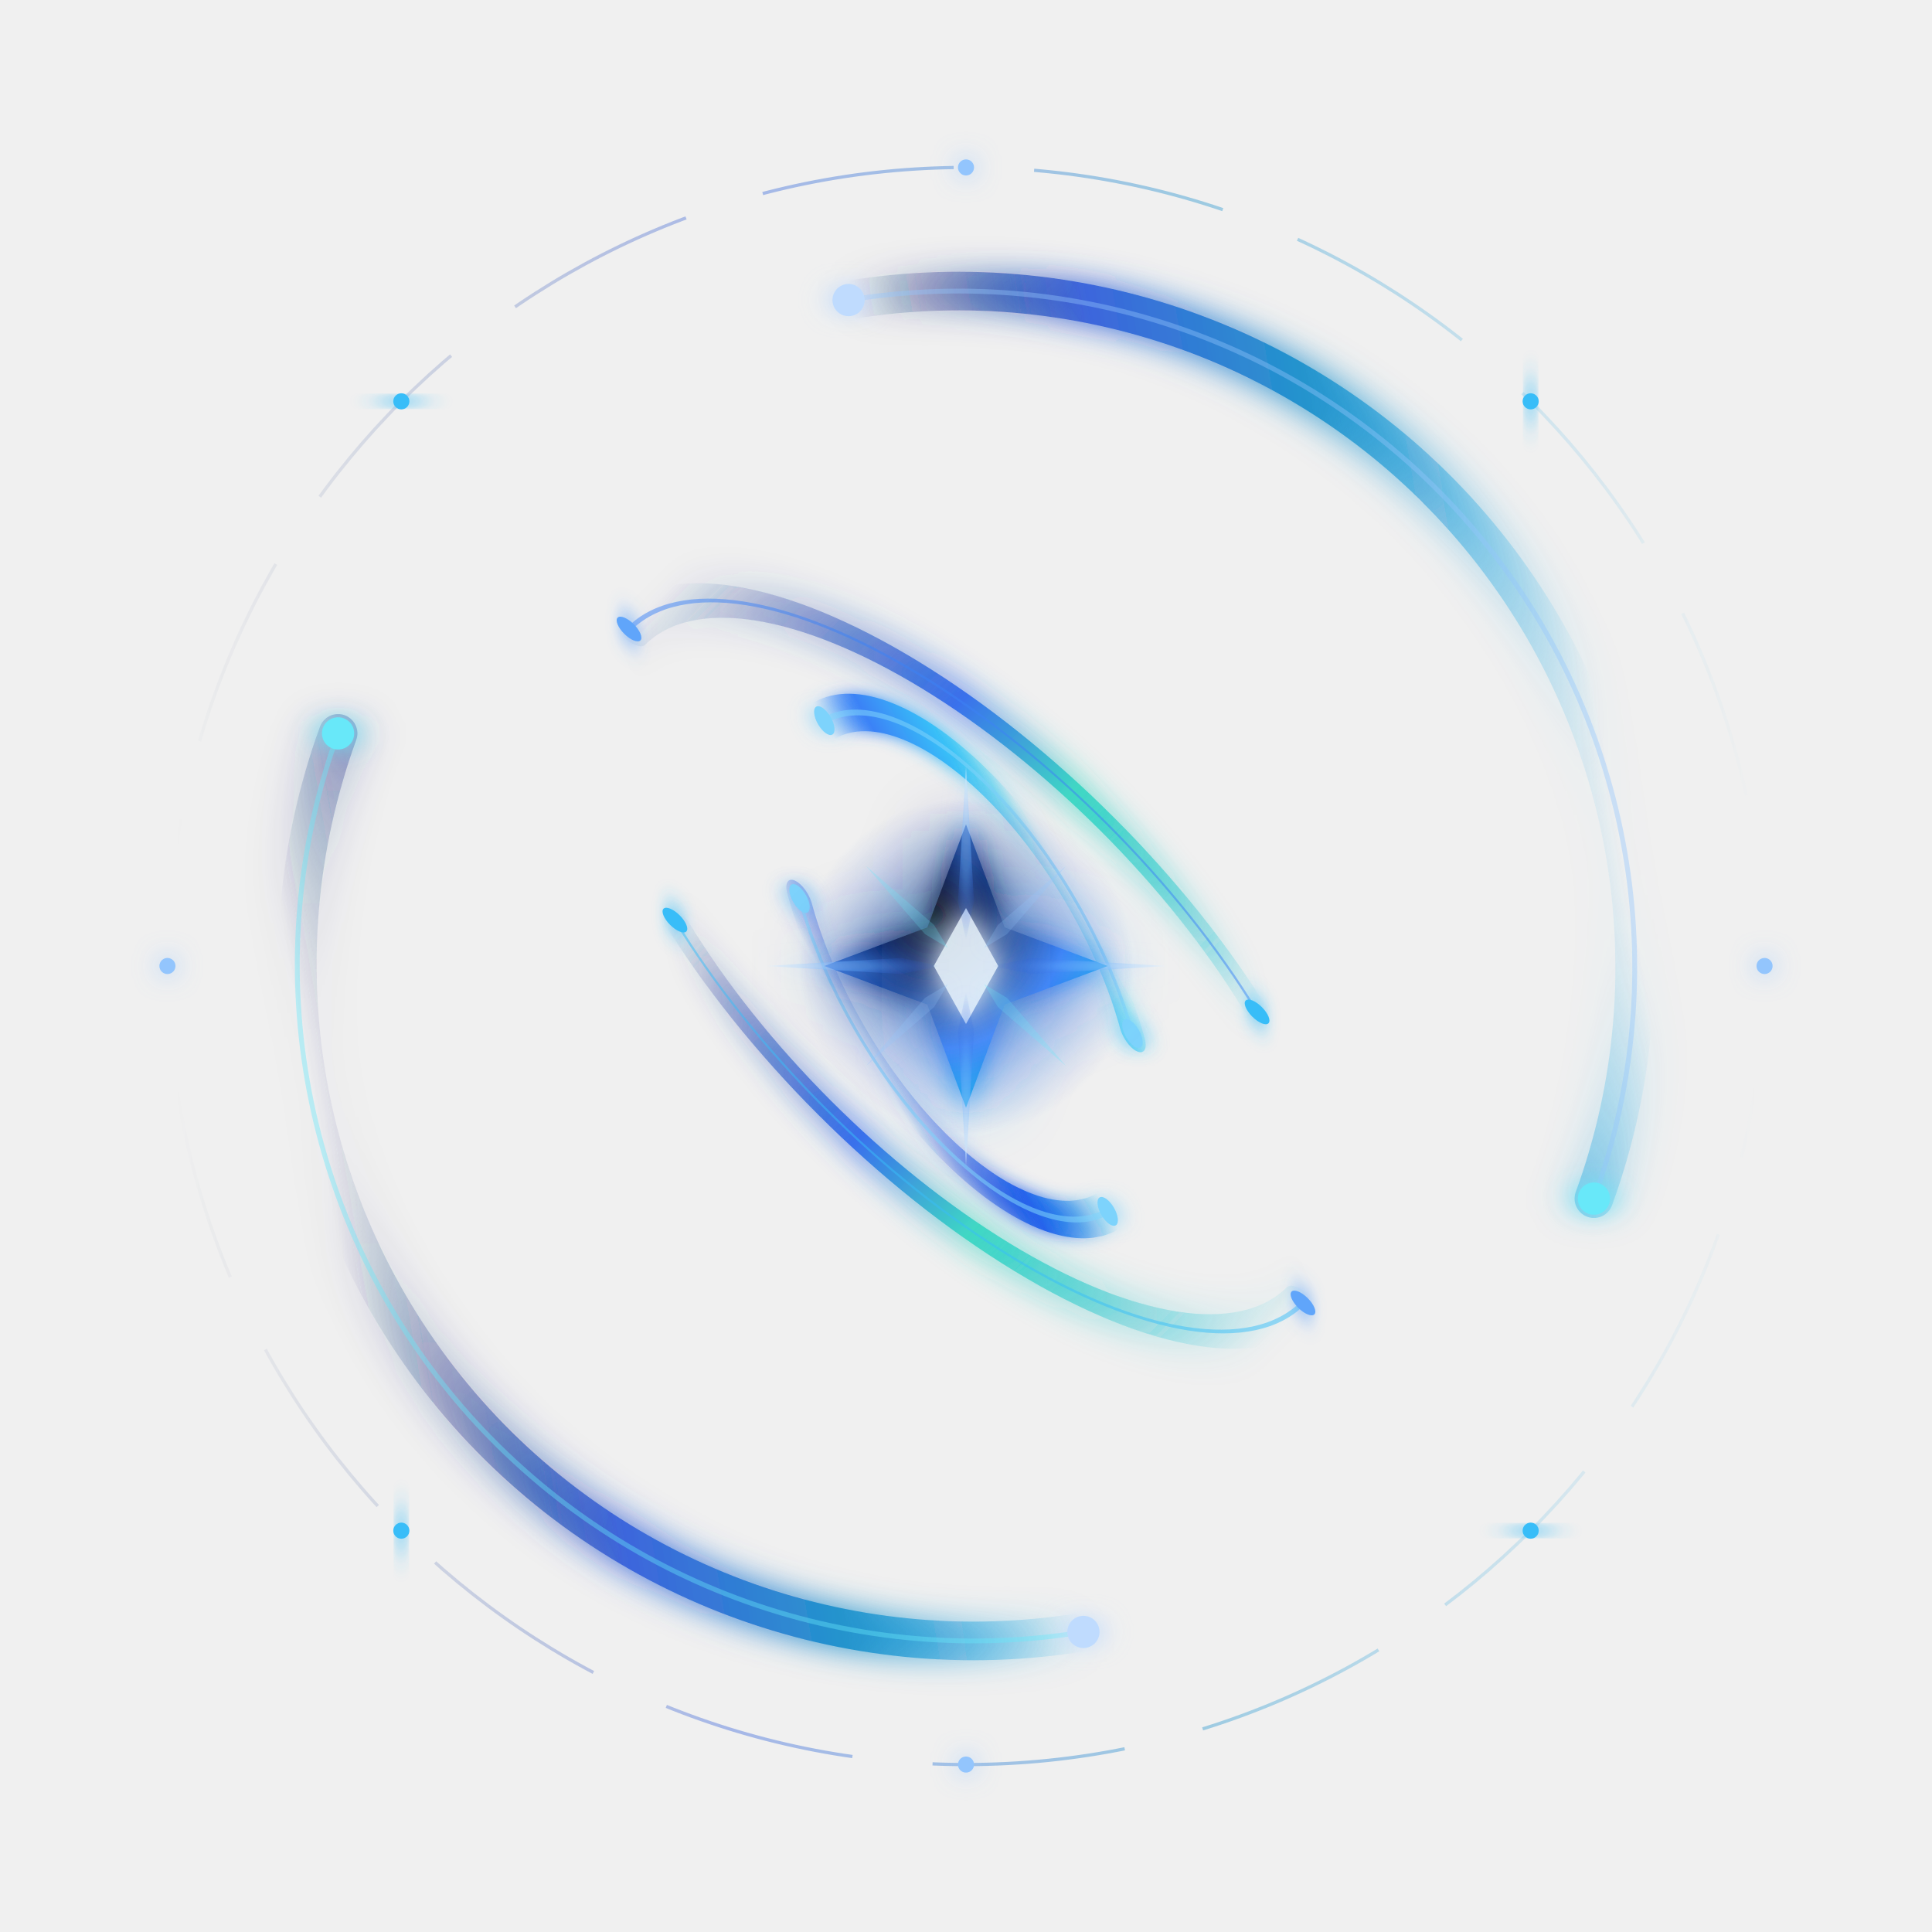
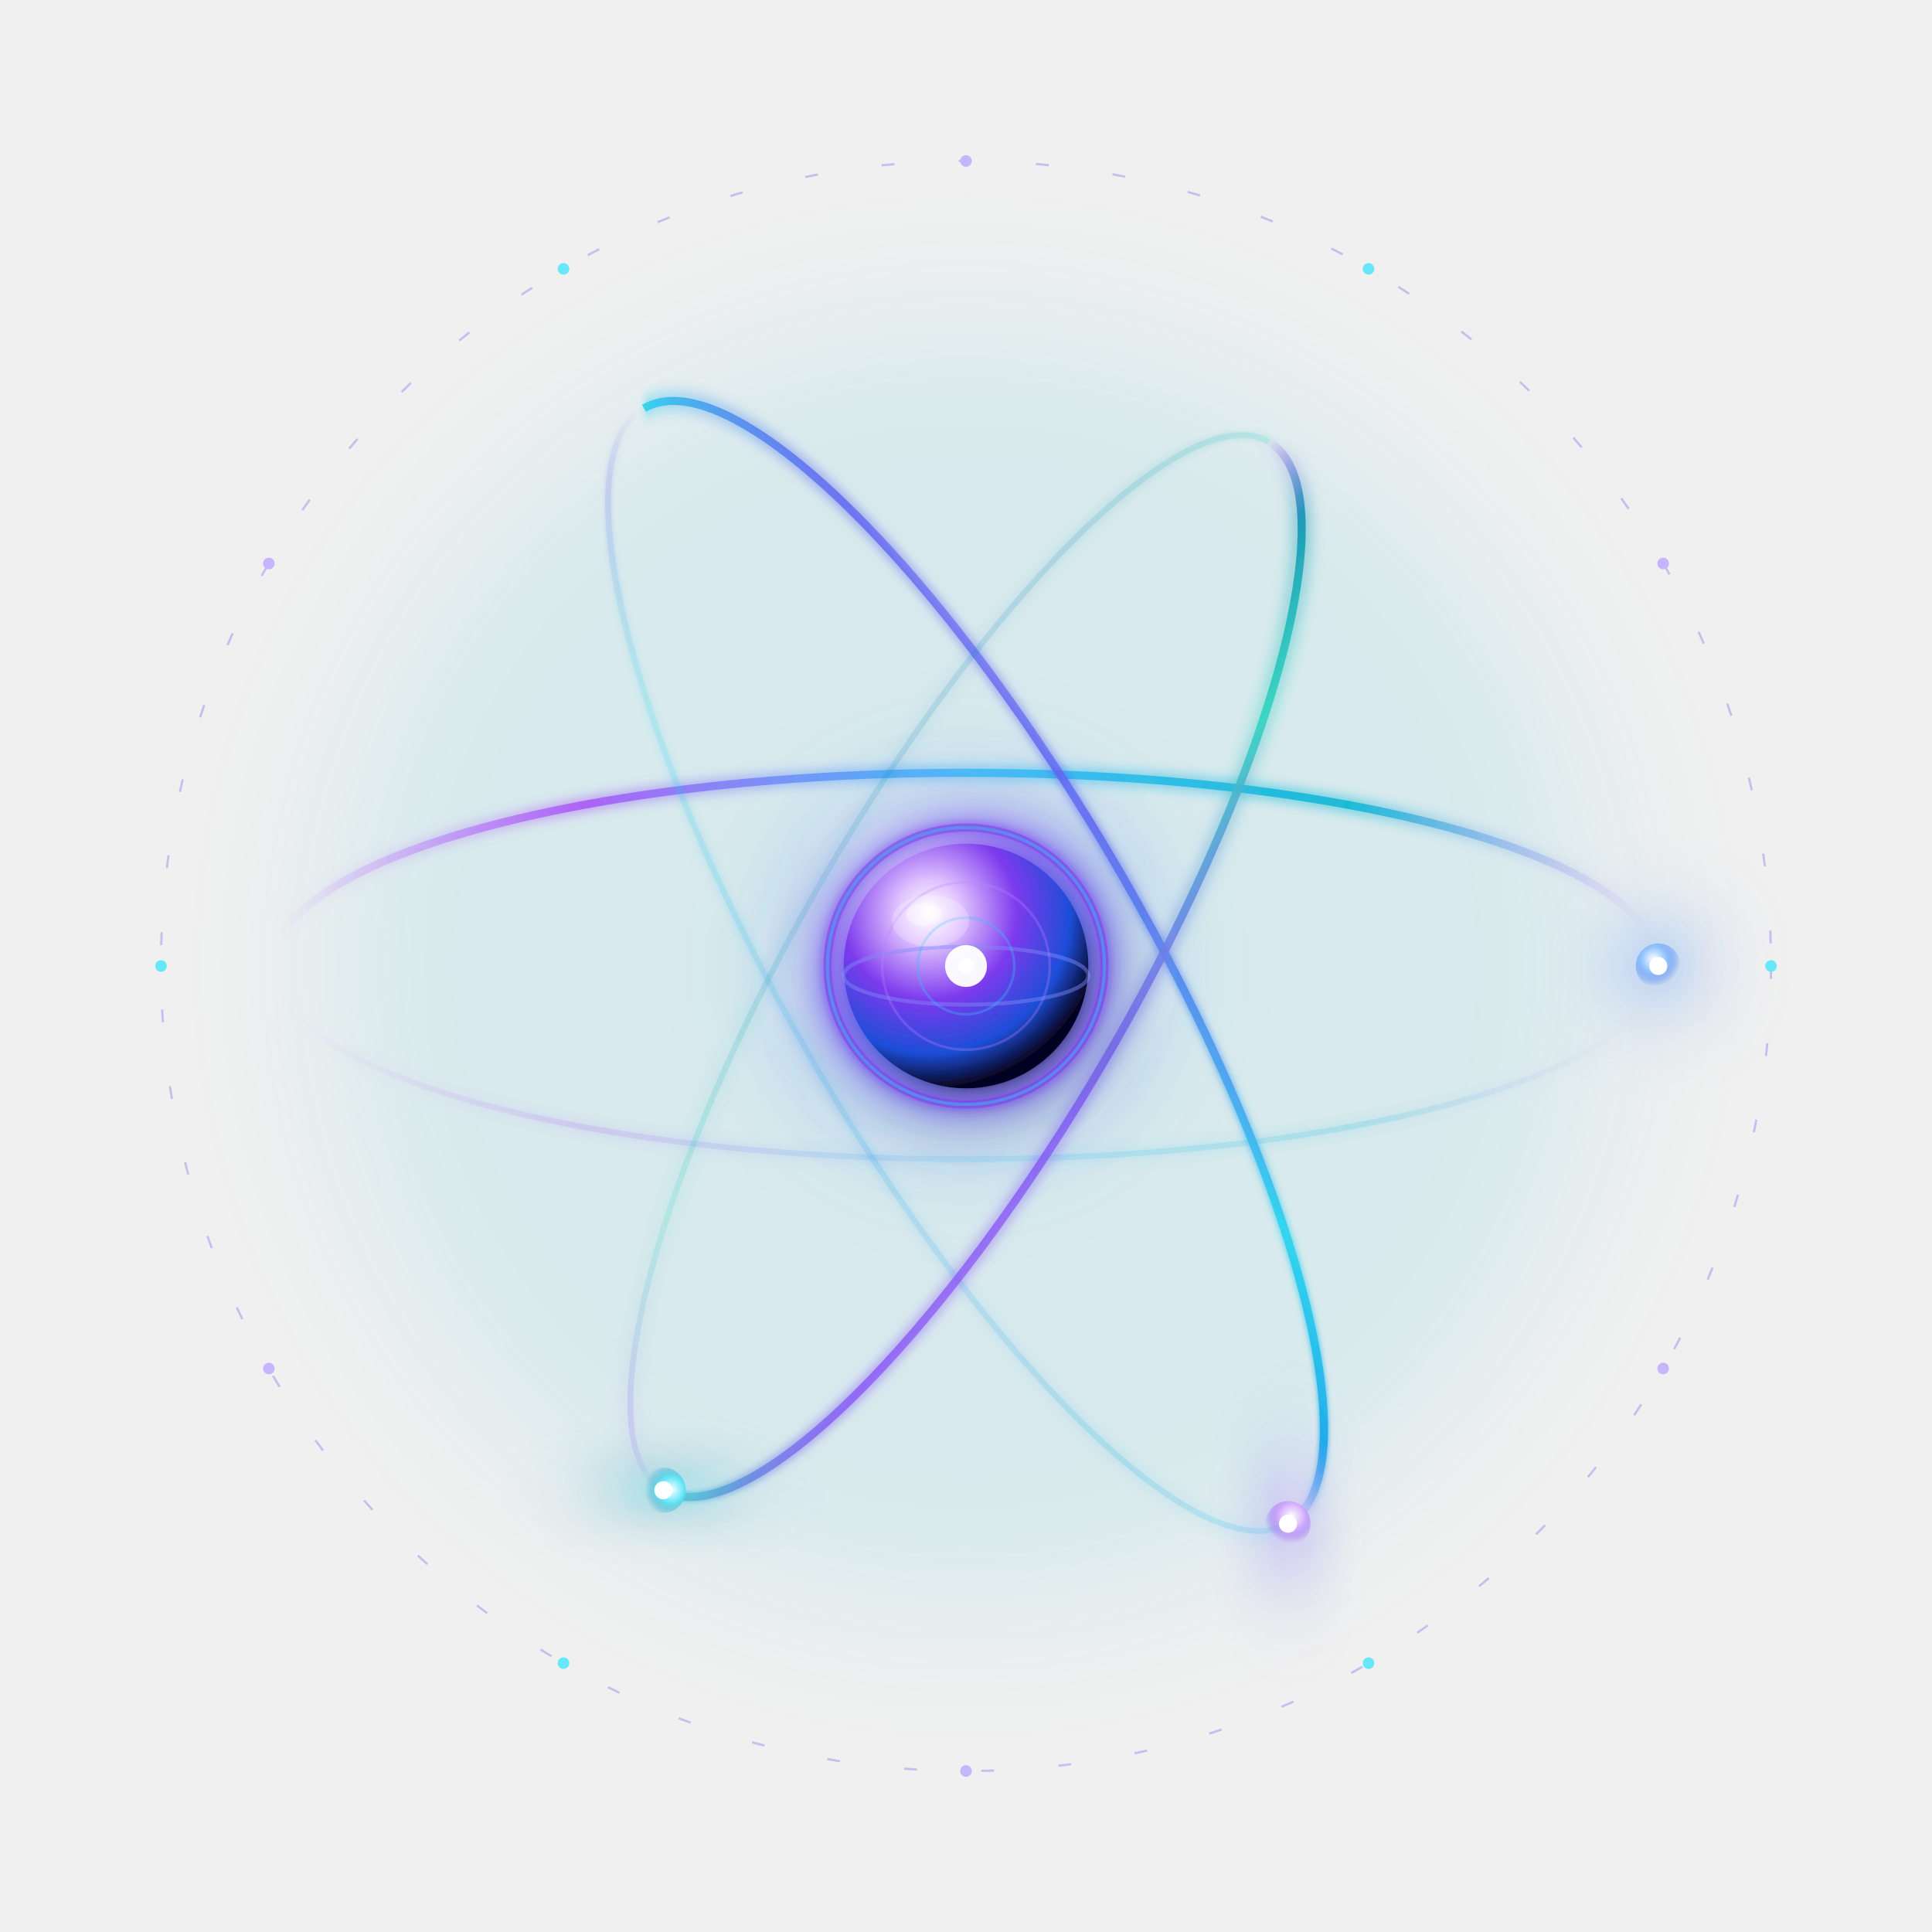
- <svg xmlns="http://www.w3.org/2000/svg" viewBox="0 0 600 600" width="50" height="50">
+ <svg xmlns="http://www.w3.org/2000/svg" viewBox="0 0 600 600" width="600" height="600">
  <defs>
-     <radialGradient id="gCore" cx="38%" cy="32%" r="68%">
-       <stop offset="0%" stop-color="#050a1a" />
-       <stop offset="30%" stop-color="#0d2a6e" />
-       <stop offset="70%" stop-color="#3b82f6" />
-       <stop offset="100%" stop-color="#0ea5e9" />
+     <radialGradient id="gNucleus" cx="35%" cy="28%" r="72%">
+       <stop offset="0%" stop-color="#ffffff" />
+       <stop offset="18%" stop-color="#e0c3ff" />
+       <stop offset="50%" stop-color="#7c3aed" />
+       <stop offset="80%" stop-color="#1d4ed8" />
+       <stop offset="100%" stop-color="#060420" />
    </radialGradient>
-     <radialGradient id="gCorePulse" cx="50%" cy="50%" r="50%">
-       <stop offset="0%" stop-color="#60a5fa" stop-opacity="0.6" />
-       <stop offset="100%" stop-color="#1d4ed8" stop-opacity="0" />
+     <radialGradient id="gHalo" cx="50%" cy="50%" r="50%">
+       <stop offset="0%" stop-color="#a855f7" stop-opacity="0.55" />
+       <stop offset="60%" stop-color="#3b82f6" stop-opacity="0.18" />
+       <stop offset="100%" stop-color="#06b6d4" stop-opacity="0" />
    </radialGradient>
-     <linearGradient id="gArc1a" x1="0%" y1="0%" x2="100%" y2="0%">
-       <stop offset="0%" stop-color="#60a5fa" stop-opacity="0" />
-       <stop offset="30%" stop-color="#3b82f6" />
-       <stop offset="70%" stop-color="#38bdf8" />
-       <stop offset="100%" stop-color="#22d3ee" stop-opacity="0" />
+     <linearGradient id="gO1" x1="0%" y1="0%" x2="100%" y2="0%">
+       <stop offset="0%" stop-color="#c084fc" stop-opacity="0" />
+       <stop offset="22%" stop-color="#a855f7" />
+       <stop offset="50%" stop-color="#38bdf8" />
+       <stop offset="78%" stop-color="#06b6d4" />
+       <stop offset="100%" stop-color="#c084fc" stop-opacity="0" />
    </linearGradient>
-     <linearGradient id="gArc1b" x1="0%" y1="0%" x2="100%" y2="0%">
-       <stop offset="0%" stop-color="#1d4ed8" stop-opacity="0" />
-       <stop offset="50%" stop-color="#2563eb" />
-       <stop offset="100%" stop-color="#0ea5e9" stop-opacity="0" />
+     <linearGradient id="gO2" x1="0%" y1="0%" x2="100%" y2="100%">
+       <stop offset="0%" stop-color="#818cf8" stop-opacity="0" />
+       <stop offset="22%" stop-color="#6366f1" />
+       <stop offset="50%" stop-color="#22d3ee" />
+       <stop offset="78%" stop-color="#0ea5e9" />
+       <stop offset="100%" stop-color="#818cf8" stop-opacity="0" />
    </linearGradient>
-     <linearGradient id="gArc2a" x1="0%" y1="0%" x2="100%" y2="0%">
-       <stop offset="0%" stop-color="#1e3a8a" stop-opacity="0" />
-       <stop offset="40%" stop-color="#2563eb" />
-       <stop offset="60%" stop-color="#2dd4bf" />
-       <stop offset="100%" stop-color="#06b6d4" stop-opacity="0" />
+     <linearGradient id="gO3" x1="100%" y1="0%" x2="0%" y2="100%">
+       <stop offset="0%" stop-color="#7c3aed" stop-opacity="0" />
+       <stop offset="22%" stop-color="#8b5cf6" />
+       <stop offset="50%" stop-color="#2dd4bf" />
+       <stop offset="78%" stop-color="#0891b2" />
+       <stop offset="100%" stop-color="#7c3aed" stop-opacity="0" />
    </linearGradient>
-     <linearGradient id="gArc3a" x1="0%" y1="0%" x2="100%" y2="0%">
-       <stop offset="0%" stop-color="#0f2560" stop-opacity="0" />
-       <stop offset="35%" stop-color="#1d4ed8" />
-       <stop offset="65%" stop-color="#0284c7" />
-       <stop offset="100%" stop-color="#0ea5e9" stop-opacity="0" />
-     </linearGradient>
-     <radialGradient id="gSpike" cx="50%" cy="0%" r="100%">
-       <stop offset="0%" stop-color="#e0f2fe" />
-       <stop offset="60%" stop-color="#60a5fa" />
-       <stop offset="100%" stop-color="#1d4ed8" stop-opacity="0" />
+     <radialGradient id="gE1" cx="40%" cy="35%" r="60%">
+       <stop offset="0%" stop-color="#ffffff" />
+       <stop offset="45%" stop-color="#93c5fd" />
+       <stop offset="100%" stop-color="#2563eb" stop-opacity="0" />
    </radialGradient>
-     <filter id="fCore" x="-80%" y="-80%" width="260%" height="260%">
-       <feGaussianBlur stdDeviation="12" result="b1" />
+     <radialGradient id="gE2" cx="40%" cy="35%" r="60%">
+       <stop offset="0%" stop-color="#ffffff" />
+       <stop offset="45%" stop-color="#d8b4fe" />
+       <stop offset="100%" stop-color="#7c3aed" stop-opacity="0" />
+     </radialGradient>
+     <radialGradient id="gE3" cx="40%" cy="35%" r="60%">
+       <stop offset="0%" stop-color="#ffffff" />
+       <stop offset="45%" stop-color="#67e8f9" />
+       <stop offset="100%" stop-color="#0891b2" stop-opacity="0" />
+     </radialGradient>
+     <filter id="fNuc" x="-100%" y="-100%" width="300%" height="300%">
+       <feGaussianBlur stdDeviation="13" result="b1" />
      <feGaussianBlur stdDeviation="4" result="b2" in="SourceGraphic" />
      <feMerge>
        <feMergeNode in="b1" />
        <feMergeNode in="b2" />
        <feMergeNode in="SourceGraphic" />
      </feMerge>
    </filter>
-     <filter id="fArc" x="-20%" y="-20%" width="140%" height="140%">
-       <feGaussianBlur stdDeviation="3.5" result="b" />
+     <filter id="fOrb" x="-12%" y="-12%" width="124%" height="124%">
+       <feGaussianBlur stdDeviation="2" result="b" />
      <feMerge>
        <feMergeNode in="b" />
        <feMergeNode in="SourceGraphic" />
      </feMerge>
    </filter>
-     <filter id="fArcFat" x="-20%" y="-20%" width="140%" height="140%">
-       <feGaussianBlur stdDeviation="6" result="b" />
+     <filter id="fE" x="-500%" y="-500%" width="1100%" height="1100%">
+       <feGaussianBlur stdDeviation="7" result="b" />
      <feMerge>
        <feMergeNode in="b" />
        <feMergeNode in="SourceGraphic" />
      </feMerge>
    </filter>
-     <filter id="fDot" x="-300%" y="-300%" width="700%" height="700%">
-       <feGaussianBlur stdDeviation="4" result="b" />
-       <feMerge>
-         <feMergeNode in="b" />
-         <feMergeNode in="SourceGraphic" />
-       </feMerge>
+     <filter id="fTrail" x="-300%" y="-300%" width="700%" height="700%">
+       <feGaussianBlur stdDeviation="12" />
    </filter>
-     <filter id="fSpike" x="-50%" y="-100%" width="200%" height="300%">
-       <feGaussianBlur stdDeviation="3" result="b" />
+     <filter id="fCloud" x="-50%" y="-50%" width="200%" height="200%">
+       <feGaussianBlur stdDeviation="22" />
+     </filter>
+     <filter id="fRim" x="-8%" y="-8%" width="116%" height="116%">
+       <feGaussianBlur stdDeviation="1.5" result="b" />
      <feMerge>
        <feMergeNode in="b" />
        <feMergeNode in="SourceGraphic" />
      </feMerge>
    </filter>
  </defs>
-   <g transform="translate(300,300) rotate(-10)">
-     <animateTransform attributeName="transform" type="rotate" from="-10" to="350" dur="7s" repeatCount="indefinite" additive="sum" />
-     <path d="M 0,-210 A 210,210 0 0,1 179.5,105" fill="none" stroke="url(#gArc3a)" stroke-width="12" stroke-linecap="round" filter="url(#fArcFat)" opacity="0.85" />
-     <path d="M 0,210 A 210,210 0 0,1 -179.5,-105" fill="none" stroke="url(#gArc3a)" stroke-width="12" stroke-linecap="round" filter="url(#fArcFat)" opacity="0.85" />
-     <path d="M 0,-210 A 210,210 0 0,1 179.5,105" fill="none" stroke="#93c5fd" stroke-width="1.5" stroke-linecap="round" opacity="0.4" />
-     <path d="M 0,210 A 210,210 0 0,1 -179.5,-105" fill="none" stroke="#67e8f9" stroke-width="1.5" stroke-linecap="round" opacity="0.4" />
-     <circle cx="0" cy="-210" r="5" fill="#bfdbfe" filter="url(#fDot)" />
-     <circle cx="179.5" cy="105" r="5" fill="#67e8f9" filter="url(#fDot)" />
-     <circle cx="0" cy="210" r="5" fill="#bfdbfe" filter="url(#fDot)" />
-     <circle cx="-179.5" cy="-105" r="5" fill="#67e8f9" filter="url(#fDot)" />
+   <g transform="translate(300,300)" opacity="0.10">
+     <circle r="92" fill="#a855f7" filter="url(#fCloud)" />
+     <circle r="148" fill="#3b82f6" filter="url(#fCloud)" />
+     <circle r="200" fill="#06b6d4" filter="url(#fCloud)" />
  </g>
-   <g transform="translate(300,300) rotate(45)">
-     <animateTransform attributeName="transform" type="rotate" from="45" to="-315" dur="5s" repeatCount="indefinite" additive="sum" />
-     <g transform="scale(1, 0.42)">
-       <path d="M -148,0 A 148,148 0 0,1 74,-128.2" fill="none" stroke="url(#gArc2a)" stroke-width="14" stroke-linecap="round" filter="url(#fArcFat)" opacity="0.90" />
-       <path d="M 148,0 A 148,148 0 0,1 -74,128.2" fill="none" stroke="url(#gArc2a)" stroke-width="14" stroke-linecap="round" filter="url(#fArcFat)" opacity="0.90" />
-       <path d="M -148,0 A 148,148 0 0,1 74,-128.2" fill="none" stroke="#3b82f6" stroke-width="1.5" stroke-linecap="round" opacity="0.5" />
-       <path d="M 148,0 A 148,148 0 0,1 -74,128.2" fill="none" stroke="#38bdf8" stroke-width="1.5" stroke-linecap="round" opacity="0.5" />
-       <circle cx="-148" cy="0" r="5" fill="#60a5fa" filter="url(#fDot)" />
-       <circle cx="74" cy="-128.2" r="5" fill="#38bdf8" filter="url(#fDot)" />
-       <circle cx="148" cy="0" r="5" fill="#60a5fa" filter="url(#fDot)" />
-       <circle cx="-74" cy="128.2" r="5" fill="#38bdf8" filter="url(#fDot)" />
+   <g transform="translate(300,300)">
+     <path d="M -215,0 A 215,60 0 0,0 215,0" fill="none" stroke="url(#gO1)" stroke-width="1.8" opacity="0.22" filter="url(#fOrb)" />
+     <path d="M -215,0 A 215,60 0 0,1 215,0" fill="none" stroke="url(#gO1)" stroke-width="2.5" opacity="0.9" filter="url(#fOrb)" />
+     <g>
+       <animateTransform attributeName="transform" type="rotate" from="0" to="360" dur="7s" repeatCount="indefinite" />
+       <circle cx="215" cy="0" r="18" fill="#3b82f6" opacity="0.2" filter="url(#fTrail)" />
+       <circle cx="215" cy="0" r="7" fill="url(#gE1)" filter="url(#fE)" />
+       <circle cx="215" cy="0" r="2.8" fill="#ffffff" />
    </g>
  </g>
-   <g transform="translate(300,300) rotate(-30)">
-     <animateTransform attributeName="transform" type="rotate" from="-30" to="330" dur="5s" repeatCount="indefinite" additive="sum" />
-     <g transform="scale(0.45, 1)">
-       <path d="M 0,-88 A 88,88 0 0,1 76.2,44" fill="none" stroke="url(#gArc1a)" stroke-width="13" stroke-linecap="round" filter="url(#fArc)" opacity="1" />
-       <path d="M 0,88 A 88,88 0 0,1 -76.2,-44" fill="none" stroke="url(#gArc1b)" stroke-width="13" stroke-linecap="round" filter="url(#fArc)" opacity="1" />
-       <path d="M 0,-88 A 88,88 0 0,1 76.2,44" fill="none" stroke="#7dd3fc" stroke-width="2" stroke-linecap="round" opacity="0.55" />
-       <path d="M 0,88 A 88,88 0 0,1 -76.2,-44" fill="none" stroke="#7dd3fc" stroke-width="2" stroke-linecap="round" opacity="0.55" />
-       <circle cx="0" cy="-88" r="5" fill="#7dd3fc" filter="url(#fDot)" />
-       <circle cx="76.2" cy="44" r="5" fill="#7dd3fc" filter="url(#fDot)" />
-       <circle cx="0" cy="88" r="5" fill="#7dd3fc" filter="url(#fDot)" />
-       <circle cx="-76.2" cy="-44" r="5" fill="#7dd3fc" filter="url(#fDot)" />
+   <g transform="translate(300,300) rotate(60)">
+     <path d="M -200,0 A 200,56 0 0,0 200,0" fill="none" stroke="url(#gO2)" stroke-width="1.8" opacity="0.22" filter="url(#fOrb)" />
+     <path d="M -200,0 A 200,56 0 0,1 200,0" fill="none" stroke="url(#gO2)" stroke-width="2.5" opacity="0.9" filter="url(#fOrb)" />
+     <g>
+       <animateTransform attributeName="transform" type="rotate" from="0" to="-360" dur="11s" repeatCount="indefinite" />
+       <circle cx="200" cy="0" r="17" fill="#6366f1" opacity="0.2" filter="url(#fTrail)" />
+       <circle cx="200" cy="0" r="7" fill="url(#gE2)" filter="url(#fE)" />
+       <circle cx="200" cy="0" r="2.8" fill="#ffffff" />
    </g>
  </g>
-   <g transform="translate(300,300)">
-     <circle cx="0" cy="0" r="52" fill="url(#gCorePulse)">
-       <animate attributeName="r" values="42;60;42" dur="2s" repeatCount="indefinite" />
-       <animate attributeName="opacity" values="0.5;0.15;0.5" dur="2s" repeatCount="indefinite" />
-     </circle>
-     <g filter="url(#fCore)">
-       <polygon points="0,-44 12,-12 44,0 12,12 0,44 -12,12 -44,0 -12,-12" fill="url(#gCore)">
-         <animate attributeName="opacity" values="0.88;1;0.88" dur="2s" repeatCount="indefinite" />
-       </polygon>
-       <polygon points="0,-36 9.4,-9.4 36,0 9.4,9.4 0,36 -9.4,9.4 -36,0 -9.4,-9.4" fill="url(#gCoreShine)" opacity="0.35">
-         <animateTransform attributeName="transform" type="rotate" from="22.5" to="382.5" dur="5s" repeatCount="indefinite" />
-       </polygon>
-     </g>
-     <polygon points="0,-18 10,0 0,18 -10,0" fill="#f0f9ff" opacity="0.9" filter="url(#fCore)">
-       <animate attributeName="opacity" values="0.7;1;0.7" dur="3s" repeatCount="indefinite" />
-     </polygon>
-     <g opacity="0.55" filter="url(#fSpike)">
-       <polygon points="0,-62 2.5,-20 0,-8 -2.5,-20" fill="url(#gSpike)" />
-       <polygon points="0,-62 2.5,-20 0,-8 -2.5,-20" fill="url(#gSpike)" transform="rotate(90)" />
-       <polygon points="0,-62 2.5,-20 0,-8 -2.5,-20" fill="url(#gSpike)" transform="rotate(180)" />
-       <polygon points="0,-62 2.5,-20 0,-8 -2.5,-20" fill="url(#gSpike)" transform="rotate(270)" />
-     </g>
-     <g opacity="0.30" filter="url(#fSpike)">
-       <polygon points="0,-44 2,-16 0,-8 -2,-16" fill="#93c5fd" transform="rotate(45)" />
-       <polygon points="0,-44 2,-16 0,-8 -2,-16" fill="#67e8f9" transform="rotate(135)" />
-       <polygon points="0,-44 2,-16 0,-8 -2,-16" fill="#93c5fd" transform="rotate(225)" />
-       <polygon points="0,-44 2,-16 0,-8 -2,-16" fill="#67e8f9" transform="rotate(315)" />
+   <g transform="translate(300,300) rotate(120)">
+     <path d="M -188,0 A 188,52 0 0,0 188,0" fill="none" stroke="url(#gO3)" stroke-width="1.8" opacity="0.22" filter="url(#fOrb)" />
+     <path d="M -188,0 A 188,52 0 0,1 188,0" fill="none" stroke="url(#gO3)" stroke-width="2.5" opacity="0.9" filter="url(#fOrb)" />
+     <g>
+       <animateTransform attributeName="transform" type="rotate" from="0" to="360" dur="15s" repeatCount="indefinite" />
+       <circle cx="188" cy="0" r="16" fill="#0891b2" opacity="0.2" filter="url(#fTrail)" />
+       <circle cx="188" cy="0" r="7" fill="url(#gE3)" filter="url(#fE)" />
+       <circle cx="188" cy="0" r="2.8" fill="#ffffff" />
    </g>
  </g>
-   <circle cx="300" cy="300" r="248" fill="none" stroke="url(#gArc3a)" stroke-width="1" stroke-dasharray="60 25" opacity="0.35" />
+   <circle cx="300" cy="300" r="60" fill="url(#gHalo)" filter="url(#fCloud)">
+     <animate attributeName="r" values="50;72;50" dur="4s" repeatCount="indefinite" />
+     <animate attributeName="opacity" values="0.7;0.15;0.7" dur="4s" repeatCount="indefinite" />
+   </circle>
+   <circle cx="300" cy="300" r="40" fill="url(#gHalo)" filter="url(#fCloud)">
+     <animate attributeName="r" values="32;50;32" dur="2.9s" begin="0.4s" repeatCount="indefinite" />
+     <animate attributeName="opacity" values="0.9;0.2;0.9" dur="2.9s" begin="0.4s" repeatCount="indefinite" />
+   </circle>
+   <g transform="translate(300,300)" filter="url(#fNuc)">
+     <circle r="43" fill="none" stroke="#7c3aed" stroke-width="2.5" opacity="0.7" filter="url(#fRim)" />
+     <circle r="43" fill="none" stroke="#22d3ee" stroke-width="1" opacity="0.4" />
+     <circle r="38" fill="url(#gNucleus)">
+       <animate attributeName="r" values="36;41;36" dur="4s" repeatCount="indefinite" />
+     </circle>
+     <ellipse cx="0" cy="3" rx="38" ry="9" fill="none" stroke="#818cf8" stroke-width="1.2" opacity="0.45" />
+     <circle r="26" fill="none" stroke="#c084fc" stroke-width="0.8" opacity="0.3" />
+     <circle r="15" fill="none" stroke="#38bdf8" stroke-width="0.8" opacity="0.35" />
+     <ellipse cx="-11" cy="-14" rx="12" ry="8" fill="white" opacity="0.22" />
+     <ellipse cx="-13" cy="-16" rx="5.5" ry="3.5" fill="white" opacity="0.38" />
+     <circle r="6.5" fill="white" opacity="0.95">
+       <animate attributeName="opacity" values="0.75;1;0.75" dur="4s" repeatCount="indefinite" />
+     </circle>
+     <circle r="2.5" fill="white" />
+   </g>
+   <circle cx="300" cy="300" r="250" fill="none" stroke="#4f46e5" stroke-width="0.7" stroke-dasharray="4 20" opacity="0.28" />
  <g transform="translate(300,300)">
-     <circle cy="-248" r="2.5" fill="#93c5fd" filter="url(#fDot)">
-       <animate attributeName="opacity" values="0.2;1;0.2" dur="3s" begin="0s" repeatCount="indefinite" />
+     <circle cy="-250" r="1.8" fill="#c4b5fd">
+       <animate attributeName="opacity" values="0.15;0.85;0.15" dur="6s" begin="0s" repeatCount="indefinite" />
    </circle>
-     <circle cy="-248" r="2.5" fill="#38bdf8" filter="url(#fDot)" transform="rotate(45)">
-       <animate attributeName="opacity" values="0.2;1;0.2" dur="3s" begin="0.625s" repeatCount="indefinite" />
+     <circle cy="-250" r="1.8" fill="#67e8f9" transform="rotate(30)">
+       <animate attributeName="opacity" values="0.15;0.85;0.15" dur="6s" begin="0.5s" repeatCount="indefinite" />
    </circle>
-     <circle cy="-248" r="2.5" fill="#93c5fd" filter="url(#fDot)" transform="rotate(90)">
-       <animate attributeName="opacity" values="0.2;1;0.2" dur="3s" begin="1.25s" repeatCount="indefinite" />
+     <circle cy="-250" r="1.8" fill="#c4b5fd" transform="rotate(60)">
+       <animate attributeName="opacity" values="0.15;0.85;0.15" dur="6s" begin="1.0s" repeatCount="indefinite" />
    </circle>
-     <circle cy="-248" r="2.5" fill="#38bdf8" filter="url(#fDot)" transform="rotate(135)">
-       <animate attributeName="opacity" values="0.2;1;0.2" dur="3s" begin="1.875s" repeatCount="indefinite" />
+     <circle cy="-250" r="1.8" fill="#67e8f9" transform="rotate(90)">
+       <animate attributeName="opacity" values="0.15;0.85;0.15" dur="6s" begin="1.5s" repeatCount="indefinite" />
    </circle>
-     <circle cy="-248" r="2.5" fill="#93c5fd" filter="url(#fDot)" transform="rotate(180)">
-       <animate attributeName="opacity" values="0.2;1;0.2" dur="3s" begin="2.5s" repeatCount="indefinite" />
+     <circle cy="-250" r="1.8" fill="#c4b5fd" transform="rotate(120)">
+       <animate attributeName="opacity" values="0.15;0.85;0.15" dur="6s" begin="2.0s" repeatCount="indefinite" />
    </circle>
-     <circle cy="-248" r="2.5" fill="#38bdf8" filter="url(#fDot)" transform="rotate(225)">
-       <animate attributeName="opacity" values="0.2;1;0.2" dur="3s" begin="3.125s" repeatCount="indefinite" />
+     <circle cy="-250" r="1.8" fill="#67e8f9" transform="rotate(150)">
+       <animate attributeName="opacity" values="0.15;0.85;0.15" dur="6s" begin="2.5s" repeatCount="indefinite" />
    </circle>
-     <circle cy="-248" r="2.5" fill="#93c5fd" filter="url(#fDot)" transform="rotate(270)">
-       <animate attributeName="opacity" values="0.2;1;0.2" dur="3s" begin="3.75s" repeatCount="indefinite" />
+     <circle cy="-250" r="1.8" fill="#c4b5fd" transform="rotate(180)">
+       <animate attributeName="opacity" values="0.15;0.85;0.15" dur="6s" begin="3.0s" repeatCount="indefinite" />
    </circle>
-     <circle cy="-248" r="2.5" fill="#38bdf8" filter="url(#fDot)" transform="rotate(315)">
-       <animate attributeName="opacity" values="0.2;1;0.2" dur="3s" begin="4.375s" repeatCount="indefinite" />
+     <circle cy="-250" r="1.8" fill="#67e8f9" transform="rotate(210)">
+       <animate attributeName="opacity" values="0.15;0.85;0.15" dur="6s" begin="3.5s" repeatCount="indefinite" />
+     </circle>
+     <circle cy="-250" r="1.8" fill="#c4b5fd" transform="rotate(240)">
+       <animate attributeName="opacity" values="0.15;0.85;0.15" dur="6s" begin="4.0s" repeatCount="indefinite" />
+     </circle>
+     <circle cy="-250" r="1.8" fill="#67e8f9" transform="rotate(270)">
+       <animate attributeName="opacity" values="0.15;0.85;0.15" dur="6s" begin="4.5s" repeatCount="indefinite" />
+     </circle>
+     <circle cy="-250" r="1.8" fill="#c4b5fd" transform="rotate(300)">
+       <animate attributeName="opacity" values="0.15;0.85;0.15" dur="6s" begin="5.0s" repeatCount="indefinite" />
+     </circle>
+     <circle cy="-250" r="1.8" fill="#67e8f9" transform="rotate(330)">
+       <animate attributeName="opacity" values="0.15;0.85;0.15" dur="6s" begin="5.5s" repeatCount="indefinite" />
    </circle>
  </g>
</svg>
